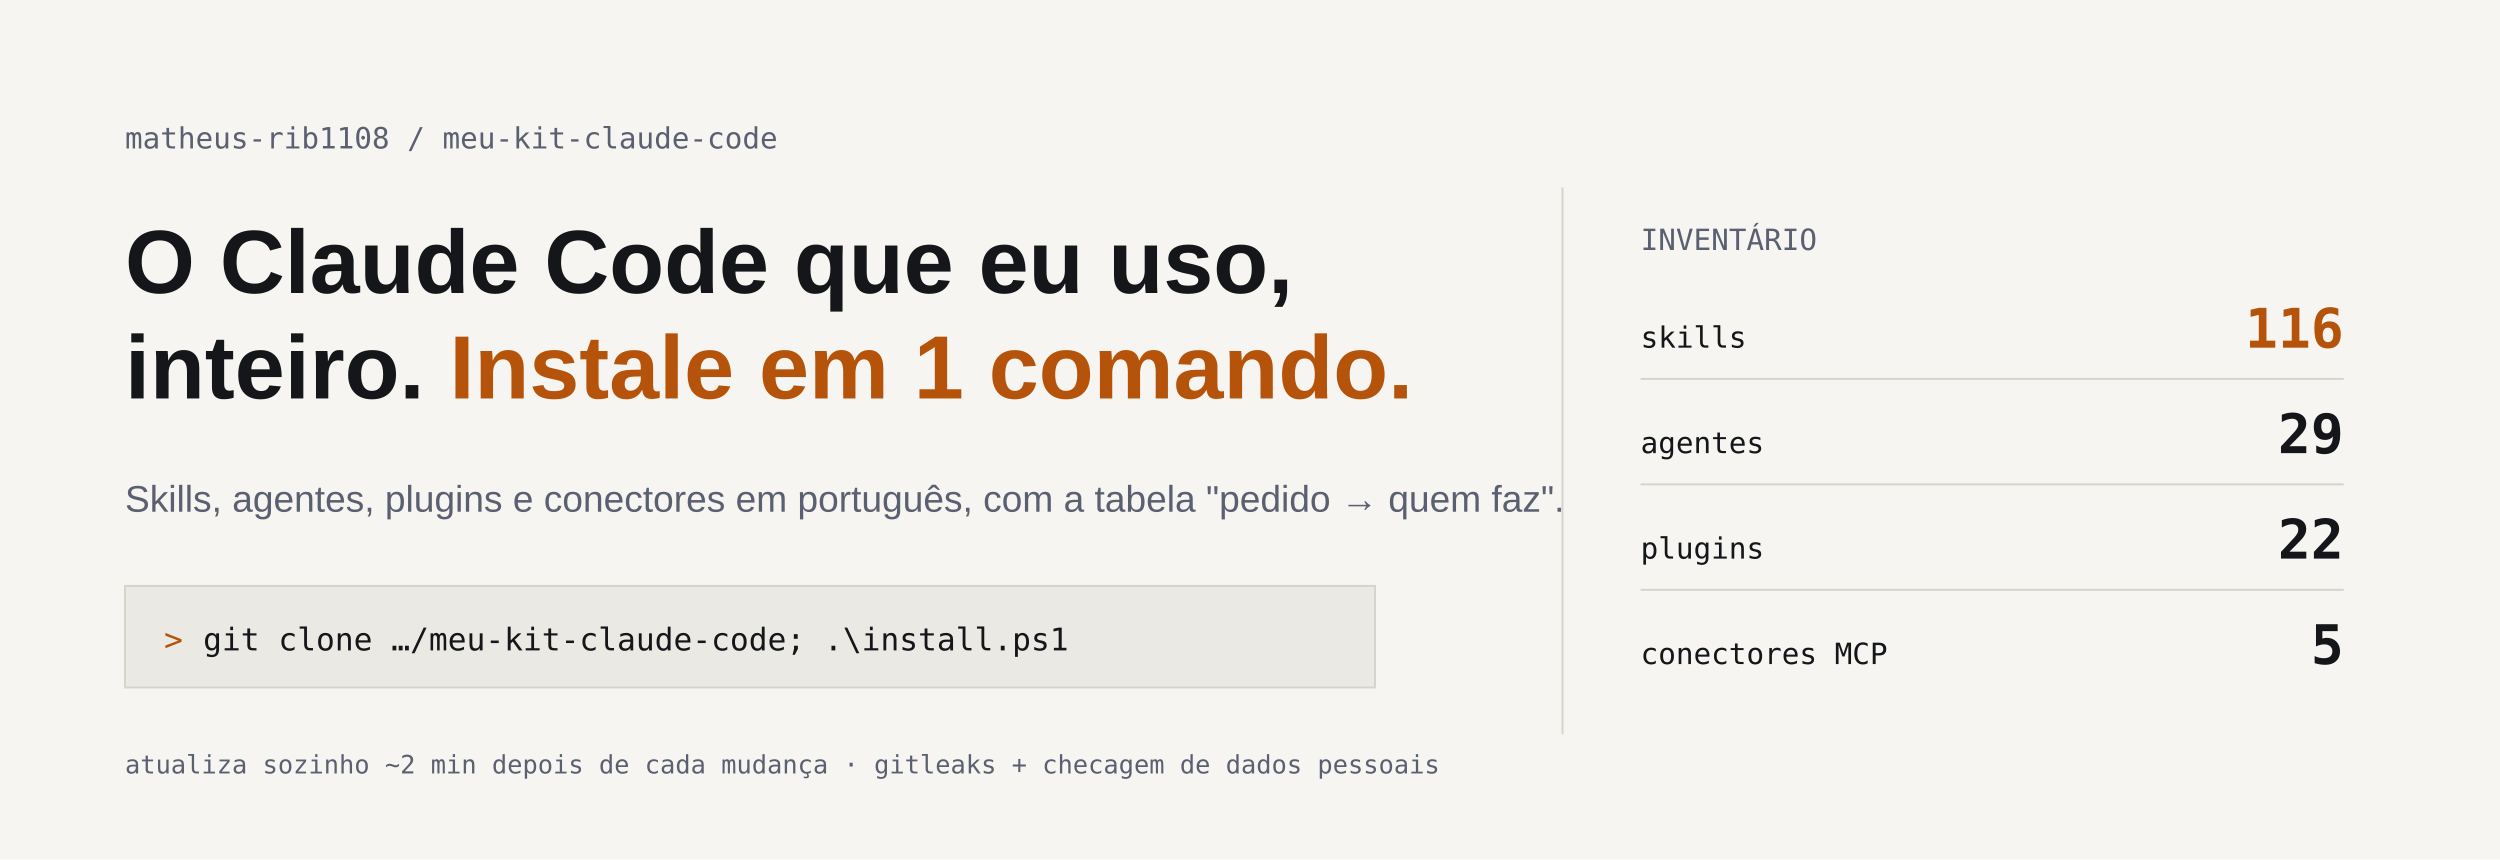
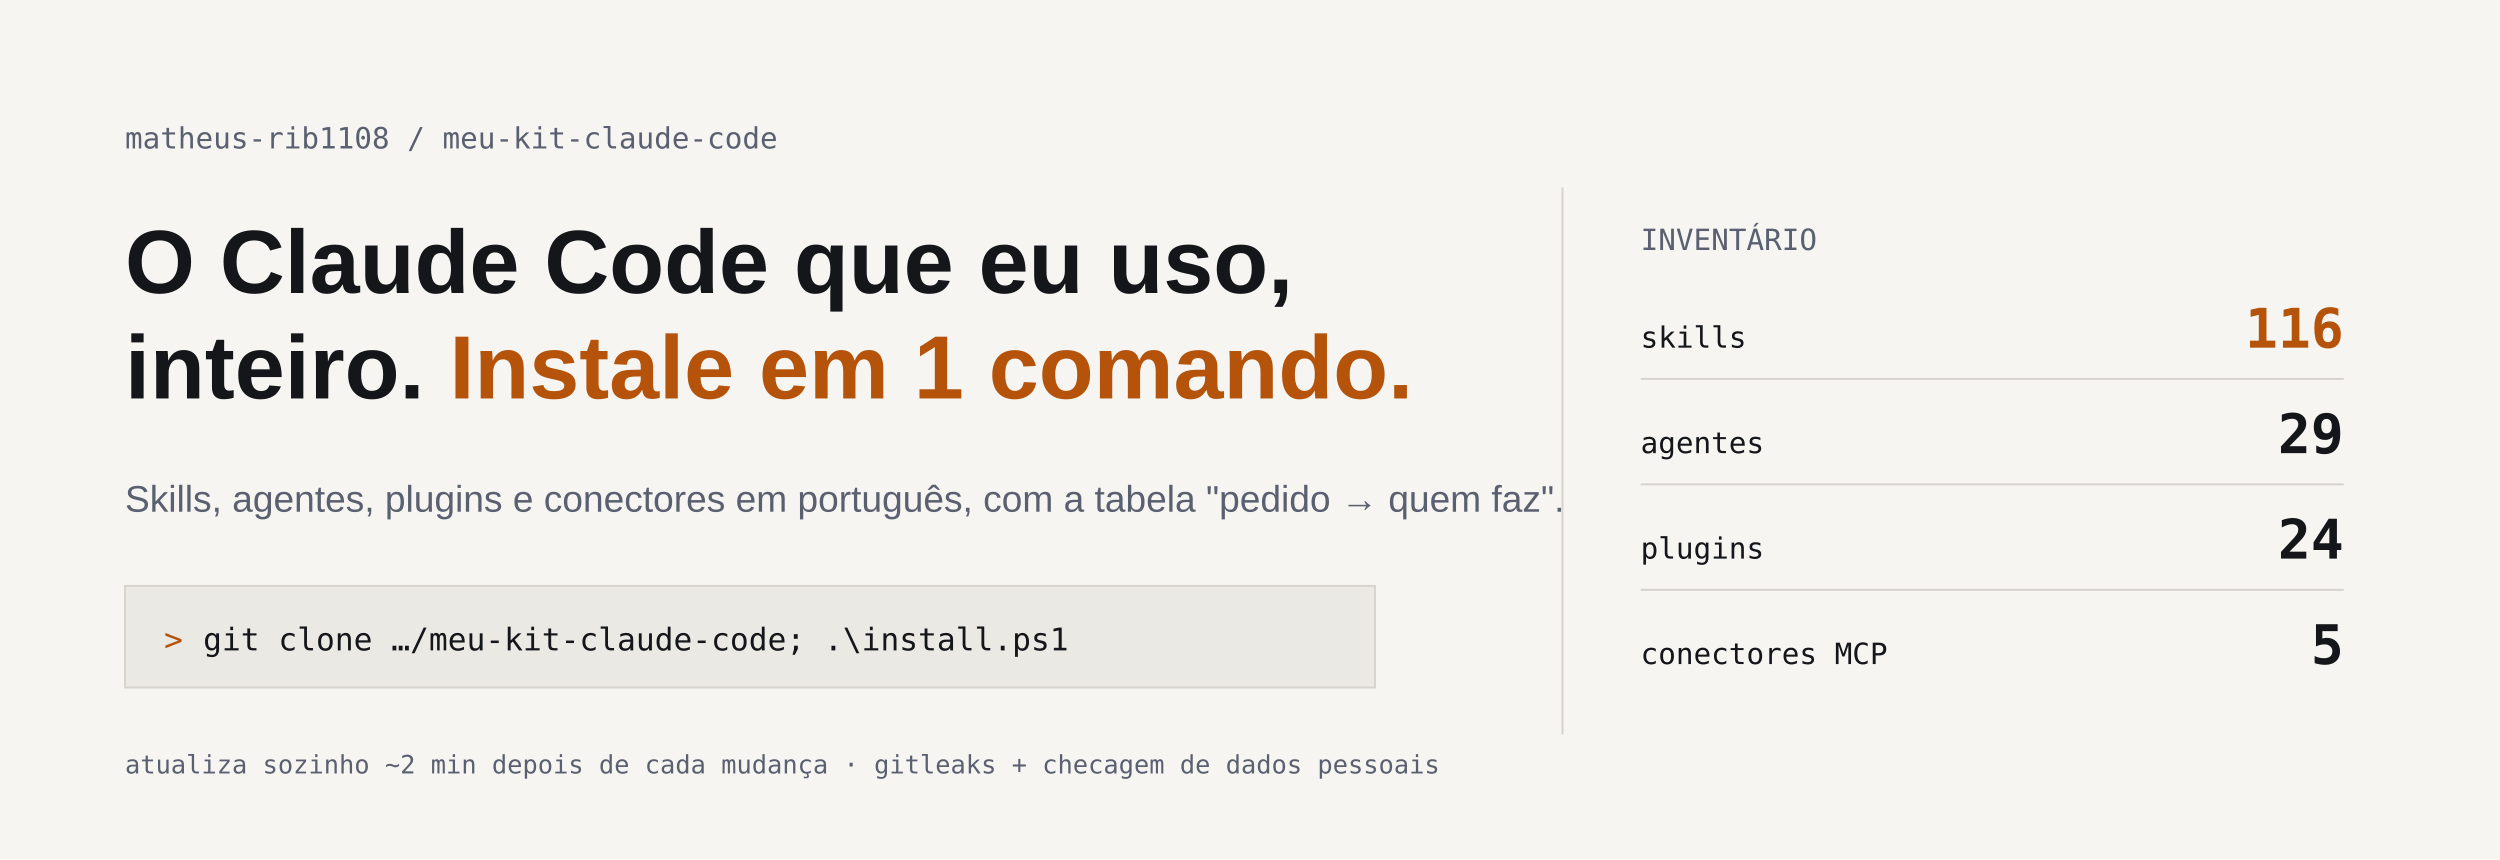
- <svg xmlns="http://www.w3.org/2000/svg" viewBox="0 0 1280 440" width="1280" height="440" role="img" aria-label="Meu kit do Claude Code: 116 skills, 29 agentes, 22 plugins, 5 conectores MCP">
+ <svg xmlns="http://www.w3.org/2000/svg" viewBox="0 0 1280 440" width="1280" height="440" role="img" aria-label="Meu kit do Claude Code: 116 skills, 29 agentes, 24 plugins, 5 conectores MCP">
  <rect width="1280" height="440" fill="#f6f5f2" />
  <text x="64" y="76" font-family="'JetBrains Mono','Cascadia Code',Consolas,'DejaVu Sans Mono',monospace" font-size="15" fill="#5b6070">matheus-rib1108 / meu-kit-claude-code</text>
  <text x="64" y="150" font-family="'Inter Tight','Segoe UI','Helvetica Neue',Arial,sans-serif" font-size="46" font-weight="700" fill="#14161a">O Claude Code que eu uso,</text>
  <text x="64" y="204" font-family="'Inter Tight','Segoe UI','Helvetica Neue',Arial,sans-serif" font-size="46" font-weight="700" fill="#14161a">inteiro. <tspan fill="#b45309">Instale em 1 comando.</tspan>
  </text>
  <text x="64" y="262" font-family="'Inter Tight','Segoe UI','Helvetica Neue',Arial,sans-serif" font-size="19" fill="#5b6070">Skills, agentes, plugins e conectores em português, com a tabela "pedido → quem faz".</text>
  <rect x="64" y="300" width="640" height="52" fill="#ebe9e4" stroke="#d6d3cc" />
  <text x="84" y="333" font-family="'JetBrains Mono','Cascadia Code',Consolas,'DejaVu Sans Mono',monospace" font-size="16" fill="#b45309">&gt;</text>
  <text x="104" y="333" font-family="'JetBrains Mono','Cascadia Code',Consolas,'DejaVu Sans Mono',monospace" font-size="16" fill="#14161a">git clone …/meu-kit-claude-code; .\install.ps1</text>
  <text x="64" y="396" font-family="'JetBrains Mono','Cascadia Code',Consolas,'DejaVu Sans Mono',monospace" font-size="13" fill="#5b6070">atualiza sozinho ~2 min depois de cada mudança · gitleaks + checagem de dados pessoais</text>
  <line x1="800" y1="96" x2="800" y2="376" stroke="#d6d3cc" />
  <text x="840" y="128" font-family="'JetBrains Mono','Cascadia Code',Consolas,'DejaVu Sans Mono',monospace" font-size="15" fill="#5b6070">INVENTÁRIO</text>
  <text x="840" y="178" font-family="'JetBrains Mono','Cascadia Code',Consolas,'DejaVu Sans Mono',monospace" font-size="15" fill="#14161a">skills</text>
  <text x="1200" y="178" text-anchor="end" font-family="'JetBrains Mono','Cascadia Code',Consolas,'DejaVu Sans Mono',monospace" font-size="28" font-weight="700" fill="#b45309">116</text>
  <line x1="840" y1="194" x2="1200" y2="194" stroke="#d6d3cc" />
  <text x="840" y="232" font-family="'JetBrains Mono','Cascadia Code',Consolas,'DejaVu Sans Mono',monospace" font-size="15" fill="#14161a">agentes</text>
  <text x="1200" y="232" text-anchor="end" font-family="'JetBrains Mono','Cascadia Code',Consolas,'DejaVu Sans Mono',monospace" font-size="28" font-weight="700" fill="#14161a">29</text>
  <line x1="840" y1="248" x2="1200" y2="248" stroke="#d6d3cc" />
  <text x="840" y="286" font-family="'JetBrains Mono','Cascadia Code',Consolas,'DejaVu Sans Mono',monospace" font-size="15" fill="#14161a">plugins</text>
-   <text x="1200" y="286" text-anchor="end" font-family="'JetBrains Mono','Cascadia Code',Consolas,'DejaVu Sans Mono',monospace" font-size="28" font-weight="700" fill="#14161a">22</text>
+   <text x="1200" y="286" text-anchor="end" font-family="'JetBrains Mono','Cascadia Code',Consolas,'DejaVu Sans Mono',monospace" font-size="28" font-weight="700" fill="#14161a">24</text>
  <line x1="840" y1="302" x2="1200" y2="302" stroke="#d6d3cc" />
  <text x="840" y="340" font-family="'JetBrains Mono','Cascadia Code',Consolas,'DejaVu Sans Mono',monospace" font-size="15" fill="#14161a">conectores MCP</text>
  <text x="1200" y="340" text-anchor="end" font-family="'JetBrains Mono','Cascadia Code',Consolas,'DejaVu Sans Mono',monospace" font-size="28" font-weight="700" fill="#14161a">5</text>
</svg>
